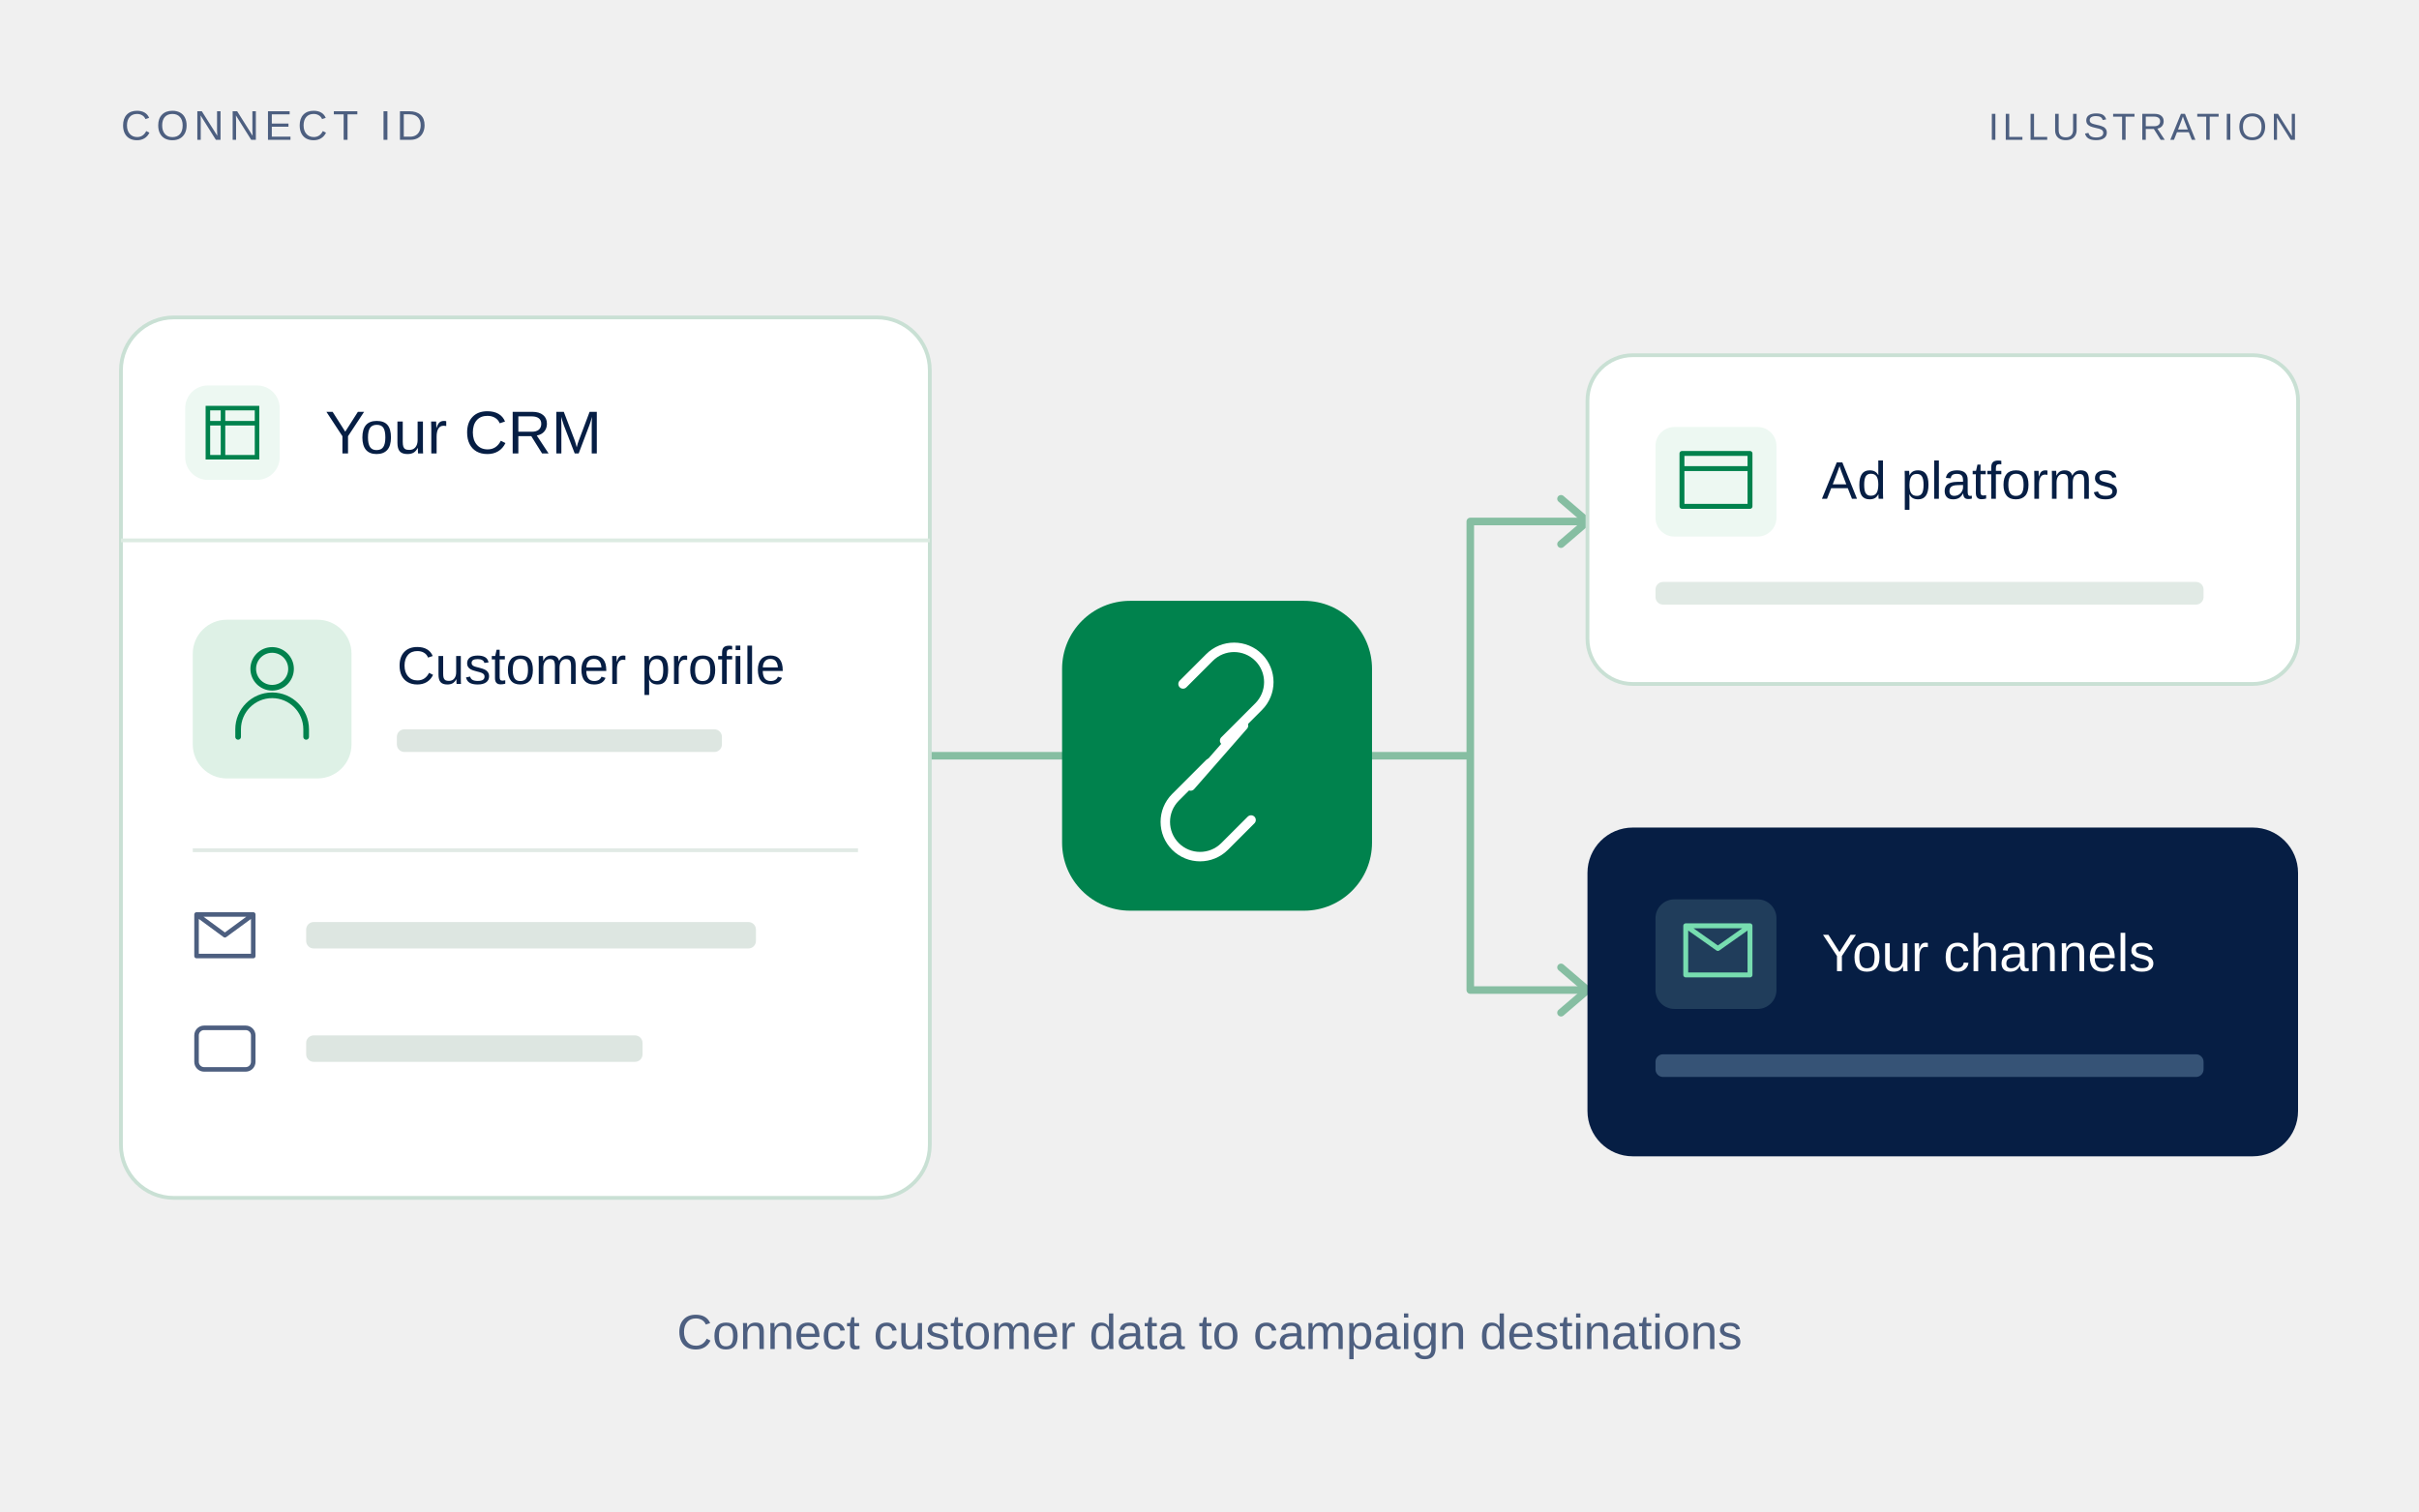
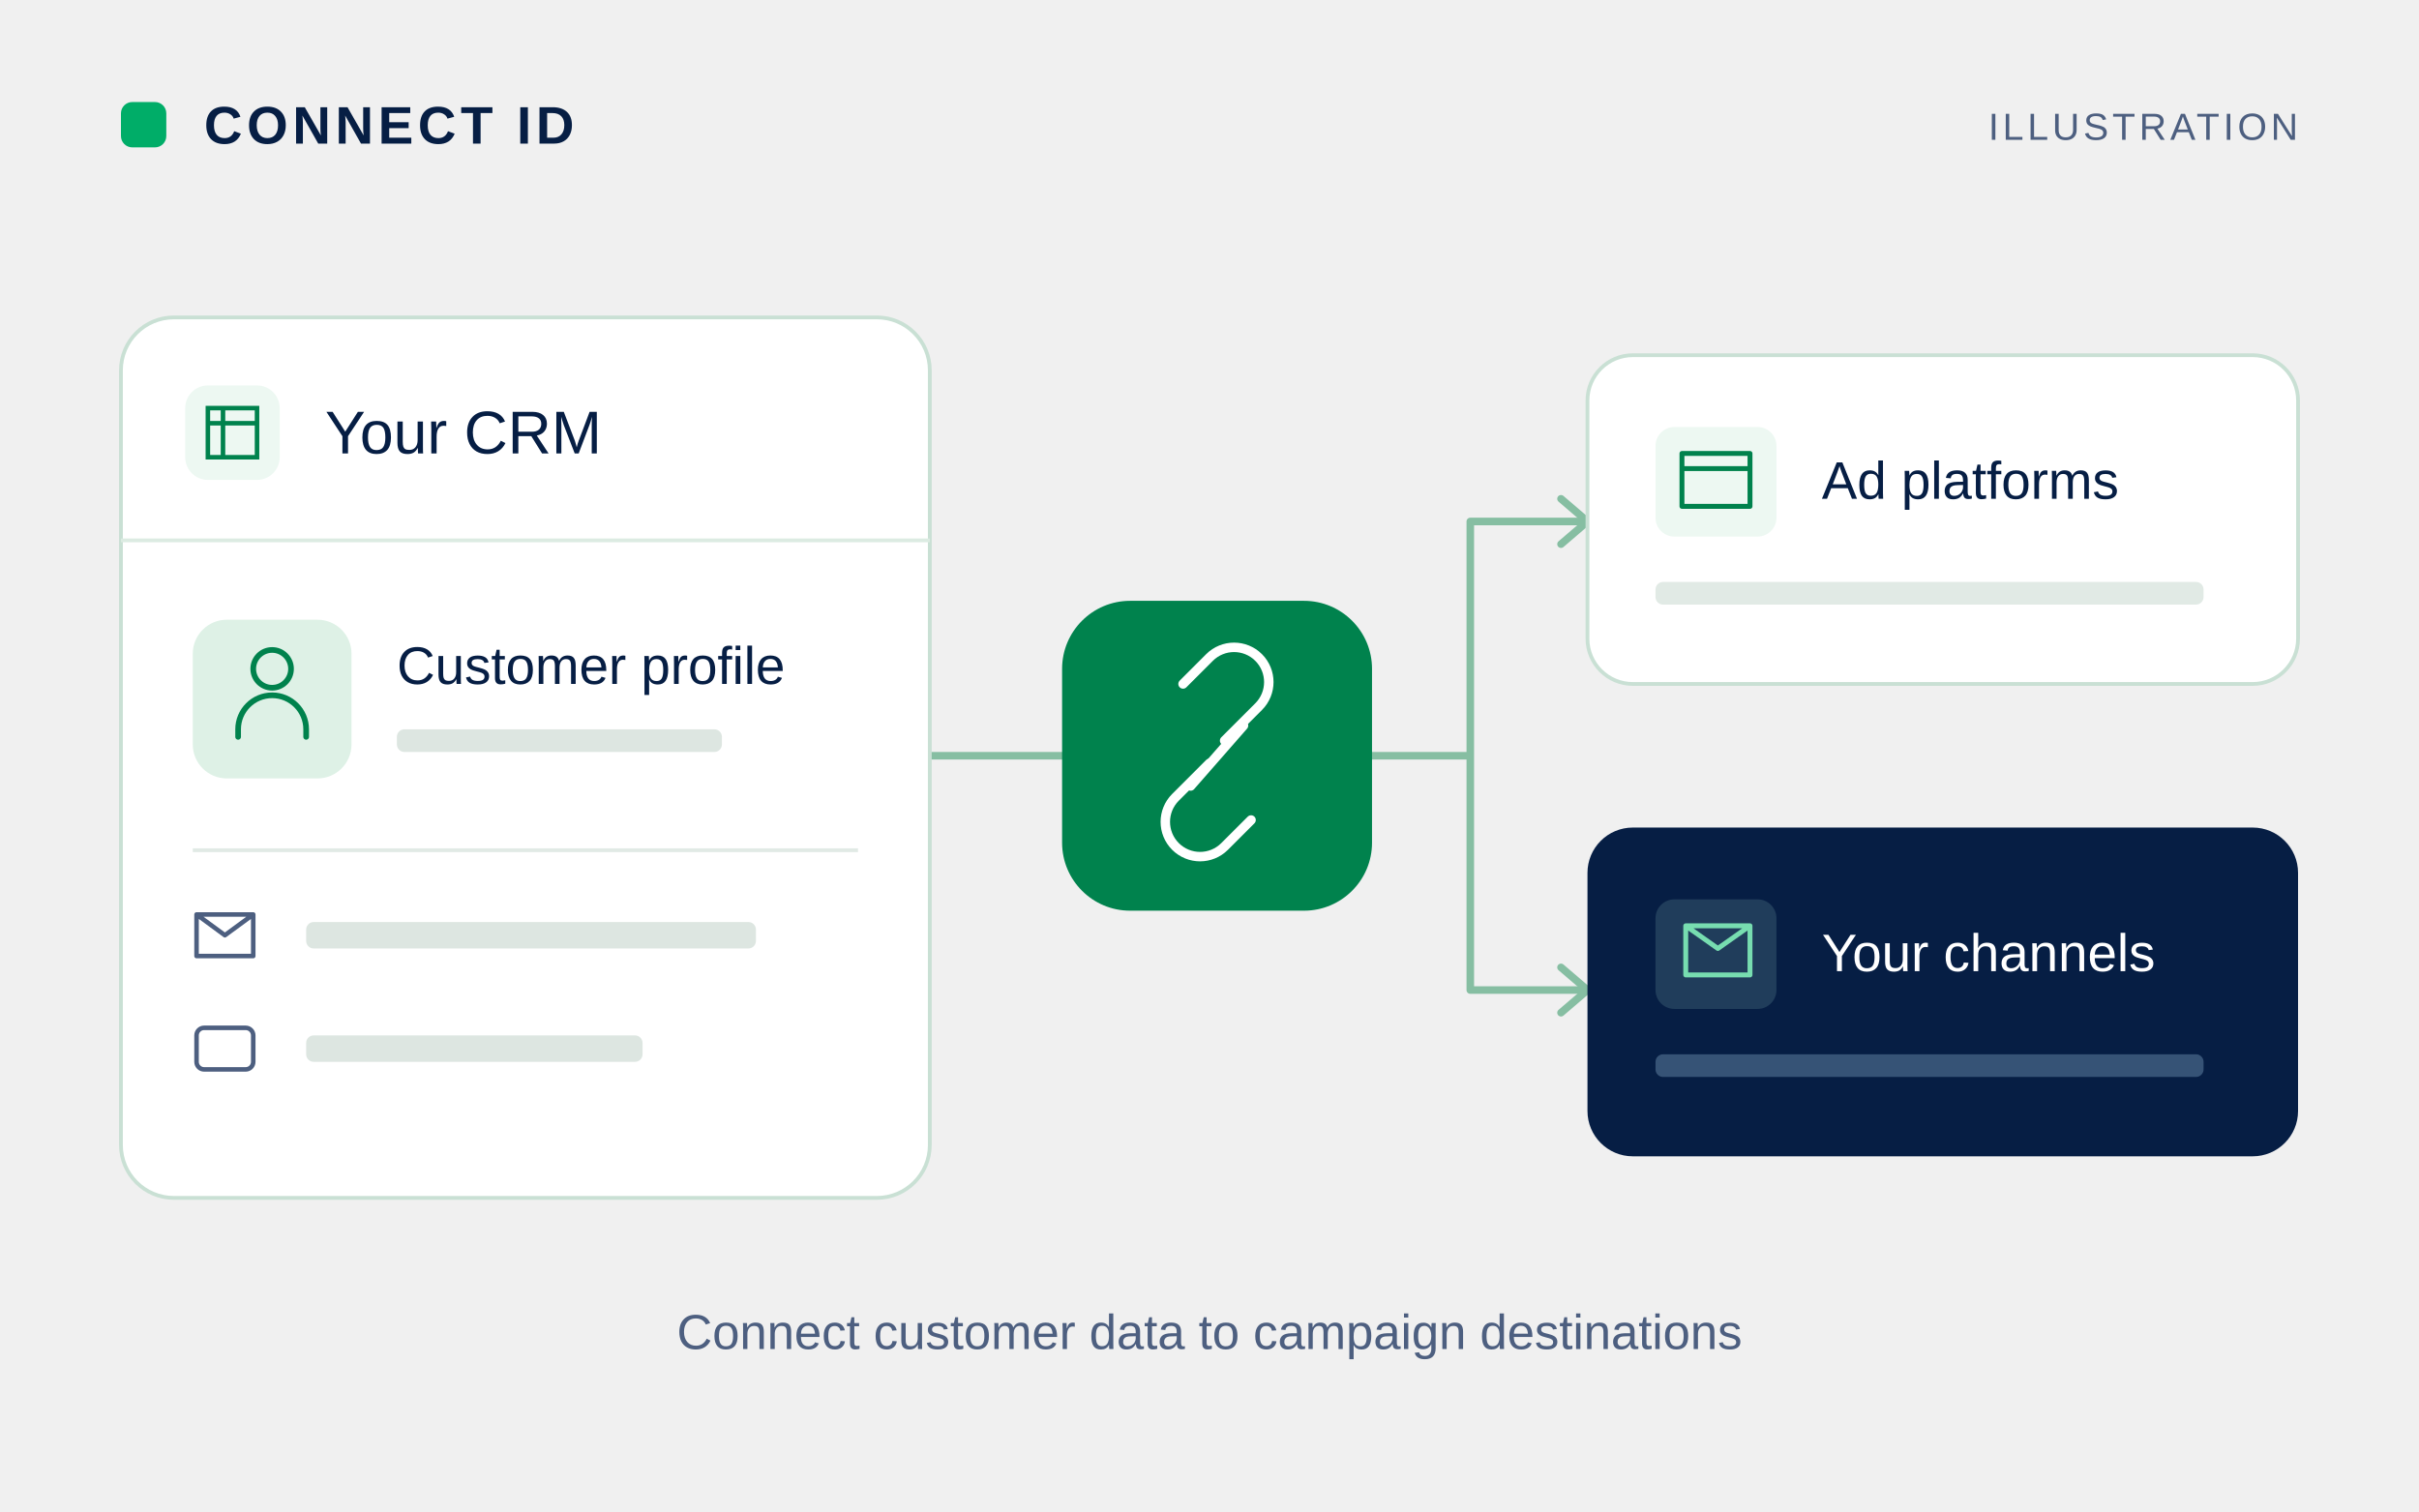
<svg xmlns="http://www.w3.org/2000/svg" width="640" height="400" viewBox="0 0 640 400" fill="none">
  <g font-family="Arial,Helvetica,sans-serif">
-     <text x="32" y="37" fill="#4D5F80" font-size="11" letter-spacing="1.4">CONNECT ID</text>
+     <rect x="32" y="27" width="12" height="12" rx="3" fill="#00AD68" />
+     <text x="54" y="38" fill="#061E44" font-family="'DM Sans',Arial,Helvetica,sans-serif" font-size="14" font-weight="700" letter-spacing="1.2">CONNECT ID</text>
    <text x="608" y="37" text-anchor="end" fill="#4D5F80" font-size="10" letter-spacing="1">ILLUSTRATION</text>
    <path d="M245 200h144m0 0v-62h31m-31 62v62h31" stroke="#86BEA2" stroke-width="2" stroke-linecap="round" stroke-linejoin="round" />
    <path d="m413 132 7 6-7 6m0 112 7 6-7 6" stroke="#86BEA2" stroke-width="2" stroke-linecap="round" stroke-linejoin="round" />
    <rect x="32" y="84" width="214" height="233" rx="14" fill="white" stroke="#C9E0D4" />
    <path d="M32 143h214" stroke="#DCEBE2" />
    <rect x="49" y="102" width="25" height="25" rx="6" fill="#EDF8F2" />
    <path d="M55 108h13v13H55zM55 112h13m-9-4v13" stroke="#00824D" stroke-width="1.2" />
    <text x="86" y="120" fill="#061E44" font-size="16">Your CRM</text>
    <rect x="51" y="164" width="42" height="42" rx="9" fill="#DEF1E6" />
    <path d="M63 195v-2a9 9 0 0 1 18 0v2M77 177a5 5 0 1 1-10 0 5 5 0 0 1 10 0Z" stroke="#00824D" stroke-width="1.5" stroke-linecap="round" />
    <text x="105" y="181" fill="#061E44" font-size="14">Customer profile</text>
    <rect x="105" y="193" width="86" height="6" rx="2" fill="#DDE6E1" />
    <path d="M51 225h176" stroke="#E1EAE5" />
    <path d="M52 242h15v11H52zm0 0 7.5 5.5 7.5-5.5" stroke="#4D5F80" stroke-width="1.2" stroke-linejoin="round" />
    <rect x="81" y="244" width="119" height="7" rx="2" fill="#DDE6E1" />
    <rect x="52" y="272" width="15" height="11" rx="2" stroke="#4D5F80" stroke-width="1.2" />
    <rect x="81" y="274" width="89" height="7" rx="2" fill="#DDE6E1" />
    <rect x="281" y="159" width="82" height="82" rx="18" fill="#00824D" />
    <path d="m313 182 7-7a9 9 0 0 1 13 13l-9 9m7 21-7 7a9 9 0 0 1-13-13l9-9" transform="translate(0 -1)" stroke="white" stroke-width="2.5" stroke-linecap="round" />
    <path d="m315 208 14-16" stroke="white" stroke-width="2.5" stroke-linecap="round" />
    <rect x="420" y="94" width="188" height="87" rx="12" fill="white" stroke="#C9E0D4" />
    <rect x="438" y="113" width="32" height="29" rx="5" fill="#EDF8F2" />
    <path d="M445 120h18v14h-18zM445 124h18" stroke="#00824D" stroke-width="1.3" stroke-linejoin="round" />
    <text x="482" y="132" fill="#061E44" font-size="14">Ad platforms</text>
    <rect x="438" y="154" width="145" height="6" rx="2" fill="#E1EAE5" />
    <rect x="420" y="219" width="188" height="87" rx="12" fill="#061E44" />
    <rect x="438" y="238" width="32" height="29" rx="5" fill="#203D5B" />
    <path d="M446 245h17v13h-17zm0 0 8.5 6 8.5-6" stroke="#77DDB0" stroke-width="1.3" stroke-linejoin="round" />
    <text x="482" y="257" fill="white" font-size="14">Your channels</text>
    <rect x="438" y="279" width="145" height="6" rx="2" fill="#365376" />
    <text x="320" y="357" text-anchor="middle" fill="#4D5F80" font-size="13">Connect customer data to campaign destinations</text>
  </g>
</svg>
